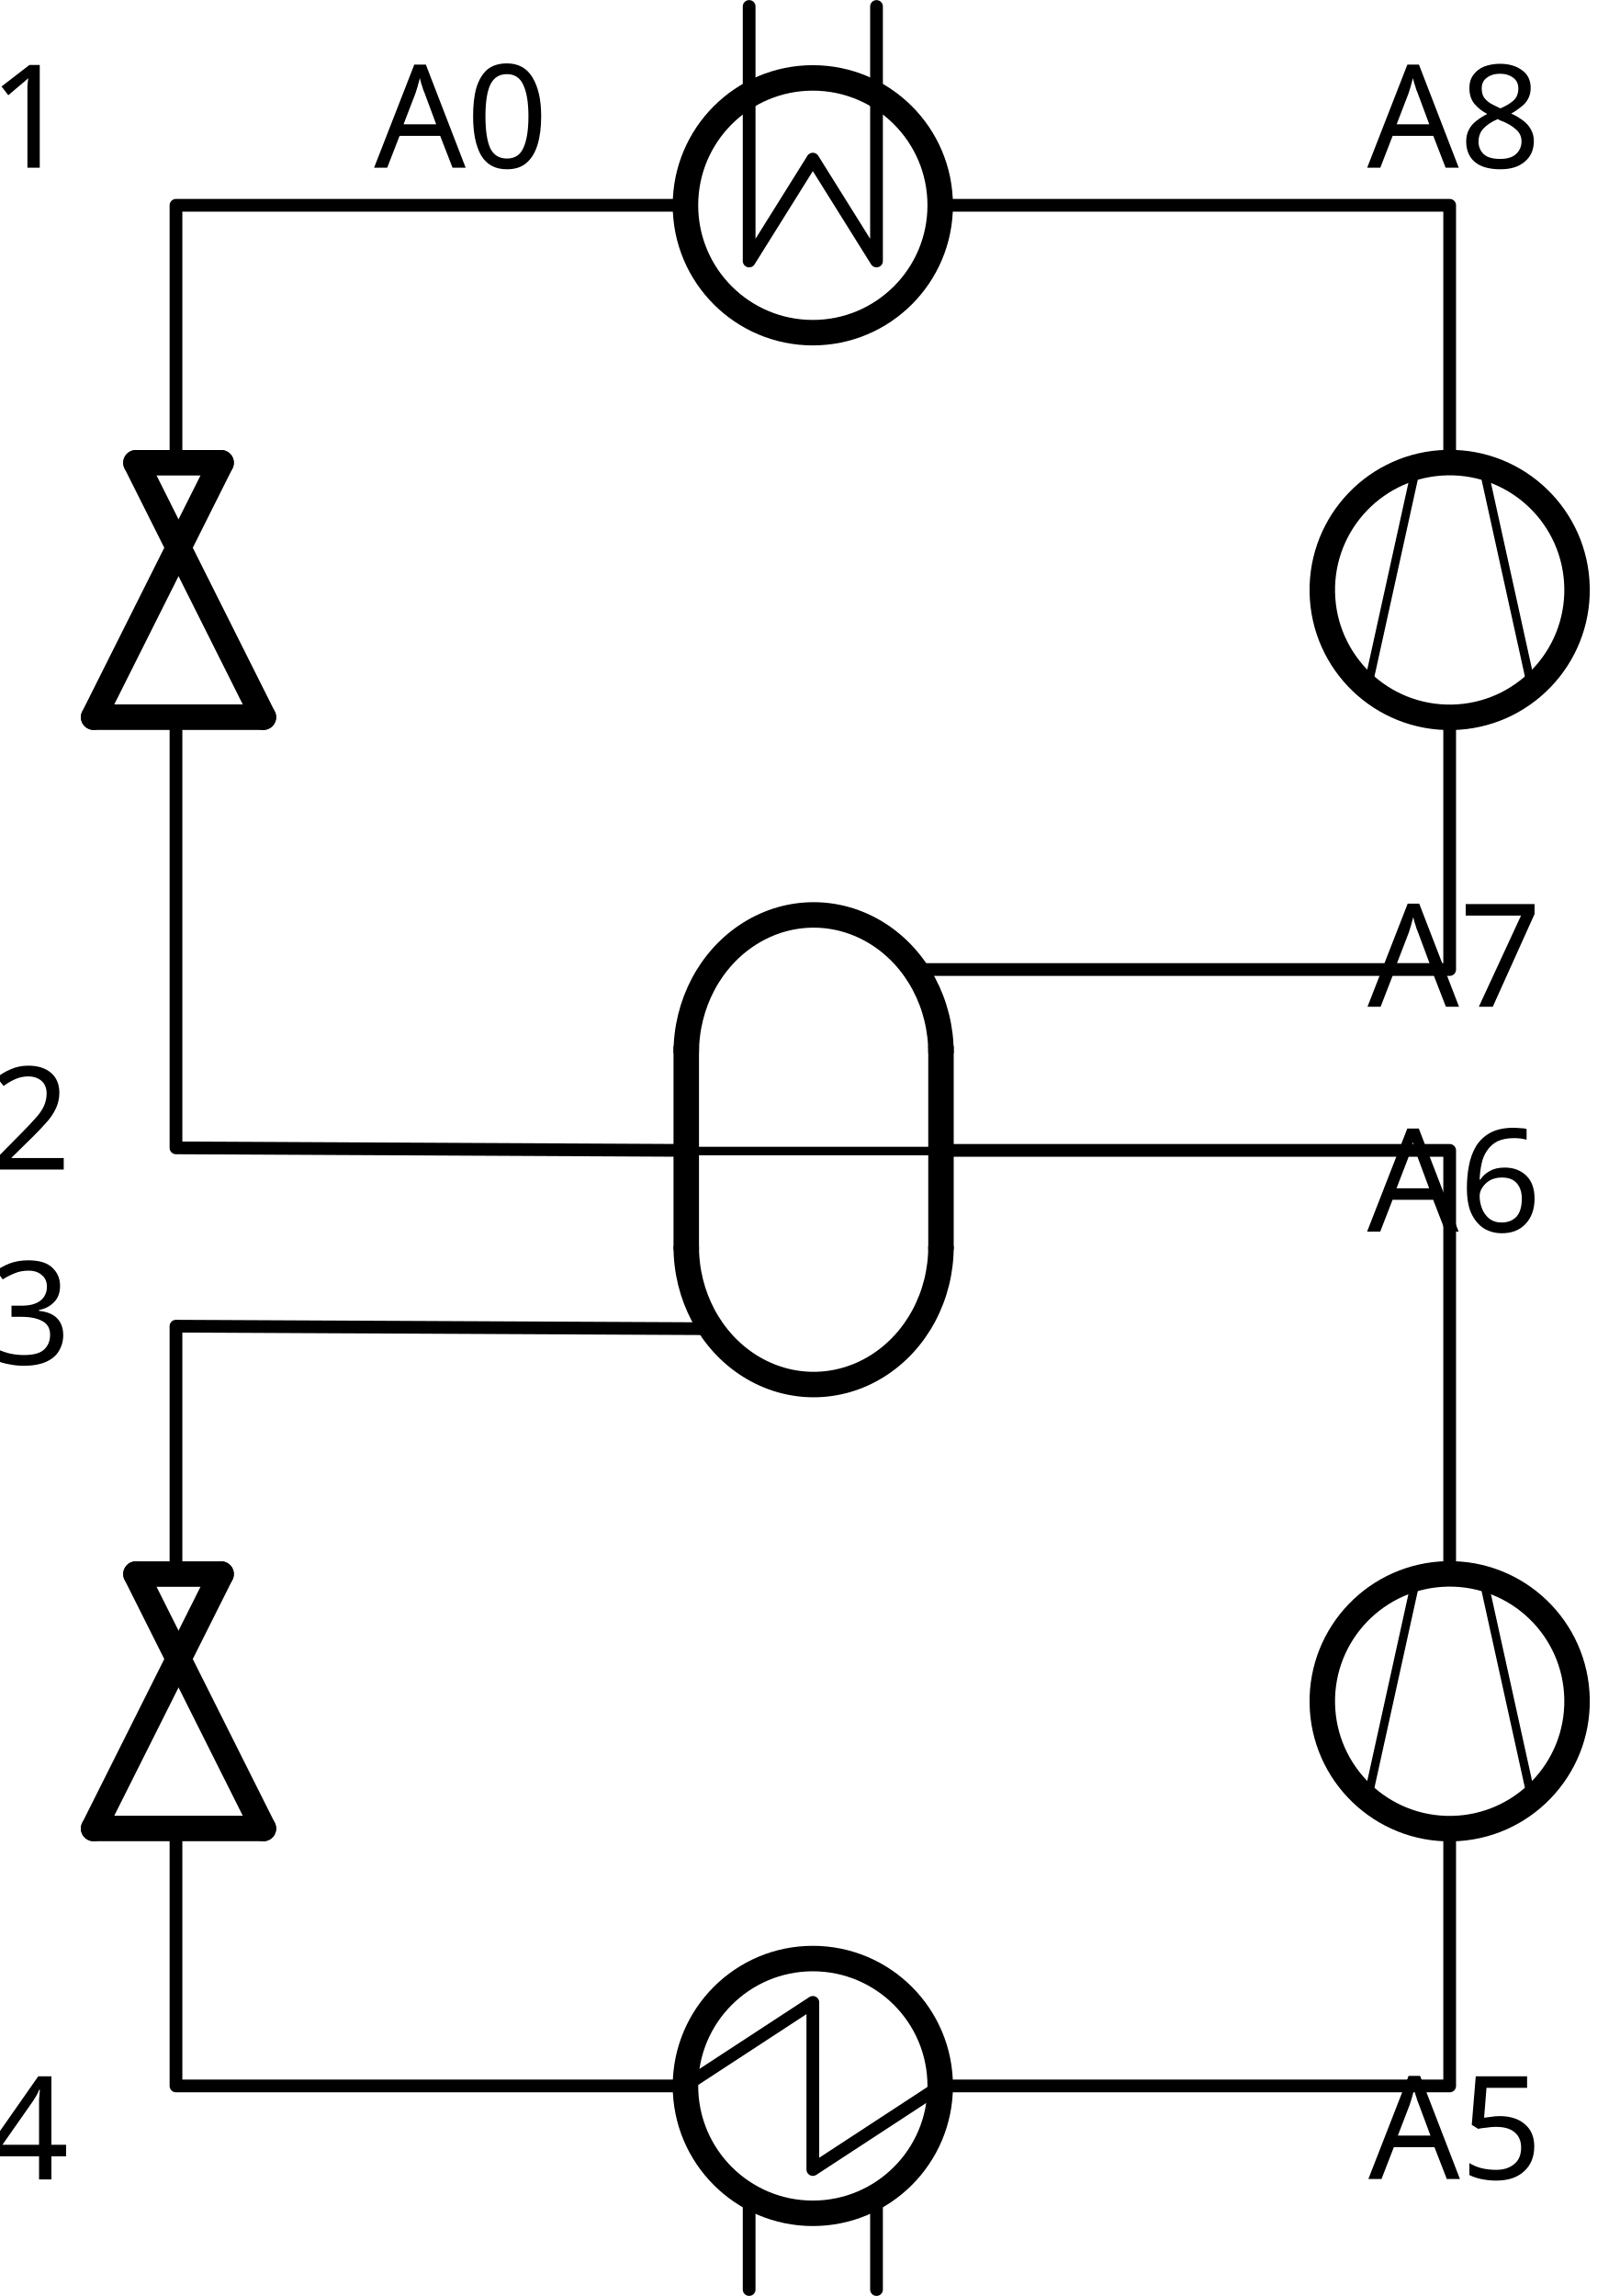
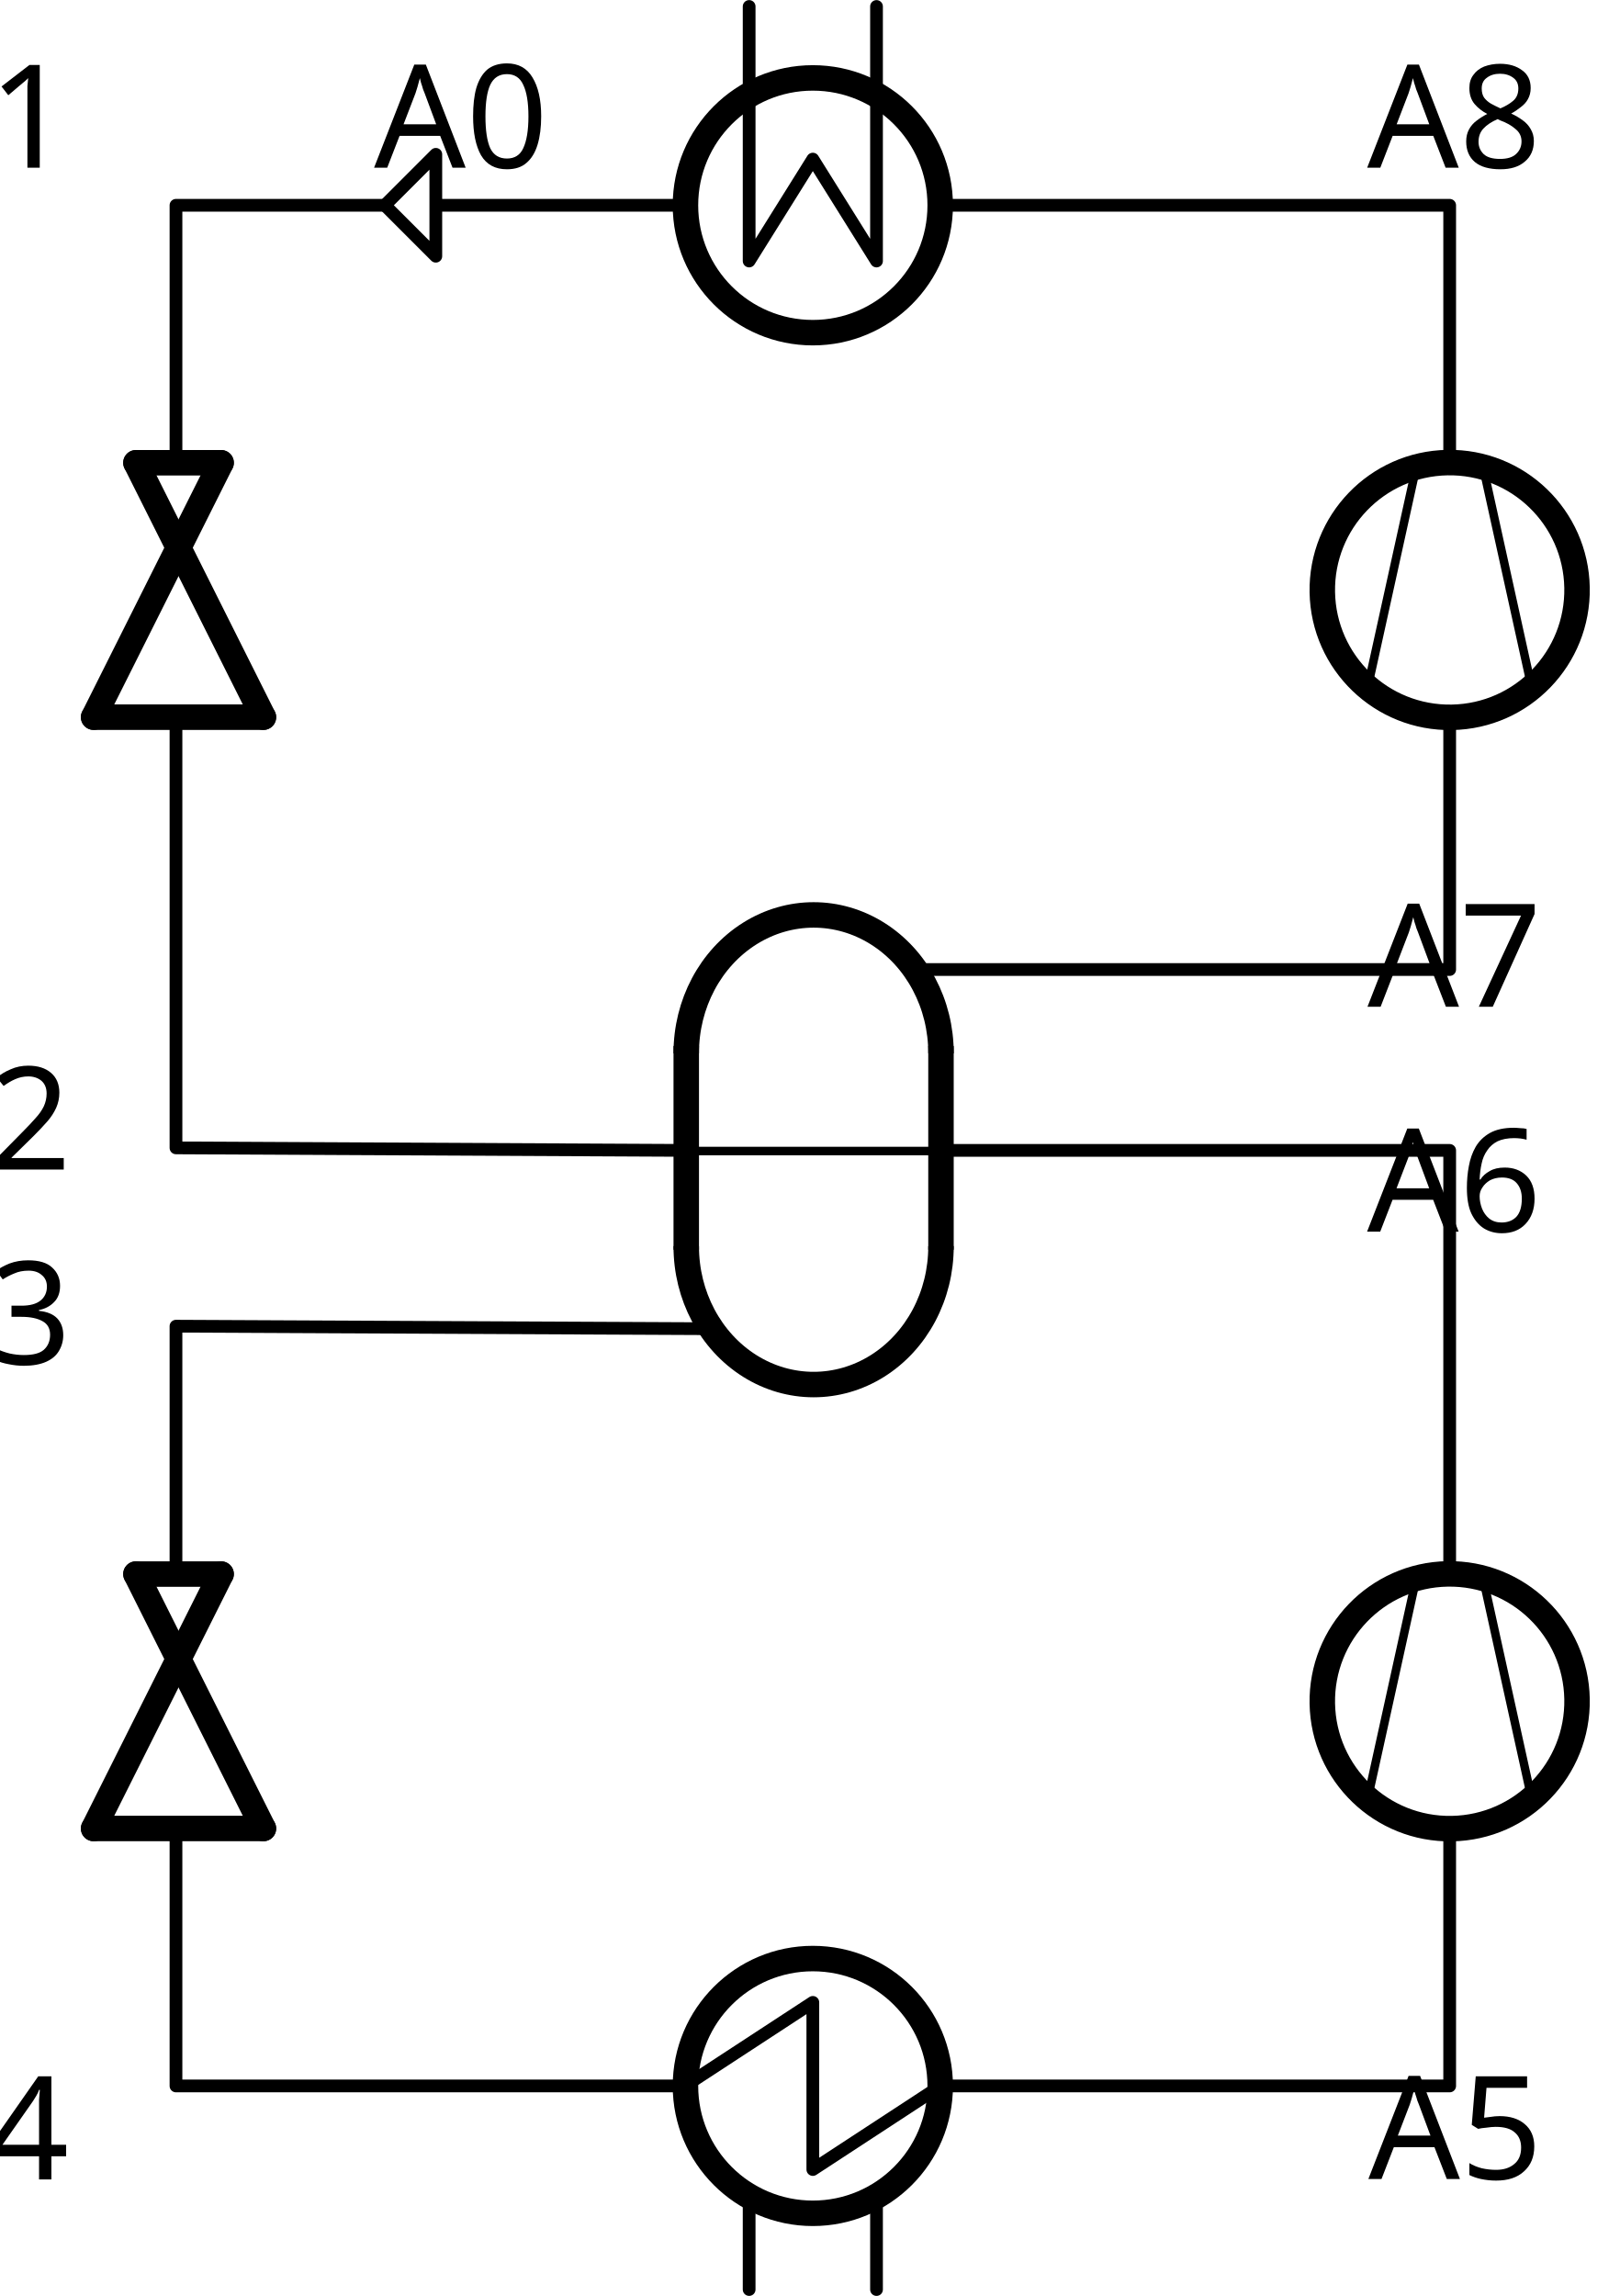
<svg xmlns="http://www.w3.org/2000/svg" width="63.587mm" height="90.128mm" viewBox="0 0 63.587 90.128" version="1.1" id="svg8">
  <defs id="defs2">
    </defs>
  <g id="layer1" transform="translate(3.908137,-195.9414)">
    <g id="g968" transform="matrix(1.000082,0,0,1.000079,-4.568259,-27.30601)" style="stroke-width:1">
      <path style="fill:none;stroke:#000000;stroke-width:1;stroke-linecap:round;stroke-linejoin:round;stroke-miterlimit:4;stroke-dasharray:none;stroke-opacity:1" d="M 9.339,285.014 H 5.996" id="path824" />
      <path style="fill:none;stroke:#000000;stroke-width:1;stroke-linecap:round;stroke-linejoin:round;stroke-miterlimit:4;stroke-dasharray:none;stroke-opacity:1" d="M 5.996,285.014 11,295" id="path826" />
      <path style="fill:none;stroke:#000000;stroke-width:1;stroke-linecap:round;stroke-linejoin:round;stroke-miterlimit:4;stroke-dasharray:none;stroke-opacity:1" d="M 9.339,285.014 4.335,295" id="path828" />
      <path style="fill:none;stroke:#000000;stroke-width:1;stroke-linecap:round;stroke-linejoin:round;stroke-miterlimit:4;stroke-dasharray:none;stroke-opacity:1" d="M 11,295 H 4.335" id="path830" />
    </g>
    <path style="fill:none;stroke:#000000;stroke-width:0.425;stroke-linecap:butt;stroke-linejoin:round;stroke-miterlimit:4;stroke-dasharray:none;stroke-opacity:1" d="m 20,294 c 0,0 -17,0 -17,0 0,0 0,-8.487 0,-8.487" id="path4534" transform="matrix(1.17648,0,0,1.178272,-0.5294403,-68.5883)" />
    <path transform="matrix(0,-1.178271,1.17648,0,-292.8852,281.3584)" style="fill:none;stroke:#000000;stroke-width:0.425;stroke-linecap:butt;stroke-linejoin:round;stroke-miterlimit:4;stroke-dasharray:none;stroke-opacity:1" d="M 11.487,294 C 11.487,294 3,294 3,294 3,294 3,277 3,277" id="path4534-4" />
    <path transform="rotate(180,28,269)" style="fill:none;stroke:#000000;stroke-width:0.5;stroke-linecap:butt;stroke-linejoin:round;stroke-miterlimit:4;stroke-dasharray:none;stroke-opacity:1" d="m 23,296.9 c 0,0 -20,0 -20,0 0,0 0,-16.9 0,-16.9" id="path4534-0" />
    <path transform="matrix(0,1.000025,-1.000001,0,297.0002,241.0006)" style="fill:none;stroke:#000000;stroke-width:0.5;stroke-linecap:butt;stroke-linejoin:round;stroke-miterlimit:4;stroke-dasharray:none;stroke-opacity:1" d="m 16.999,294 c 0,0 -10,10e-6 -10,10e-6 0,0 0.1,-21.1 0.1,-21.1" id="path4534-09" />
    <g id="g1471" transform="rotate(180,17,284.4118)">
      <g transform="translate(-14.00627,14.0162)" id="g1443">
        <circle id="path5185-6-2-17-8" style="fill:none;stroke:#000000;stroke-width:1;stroke-linecap:round;stroke-linejoin:round;stroke-miterlimit:4;stroke-dasharray:none" cx="276.984" cy="-20.006" transform="rotate(90)" r="5" />
        <path id="path2736-7-4-6-1-7-7" style="fill:none;stroke:#000000;stroke-width:0.5;stroke-linecap:round;stroke-linejoin:round;stroke-miterlimit:4;stroke-dasharray:none" d="m 14.989,276.984 5.017,-3.281 v 6.561 l 5.017,-3.28" />
      </g>
      <path transform="matrix(0.9980036,0,0,0.9980036,0.00698734,0.5729289)" id="path1366" d="m 3.5,286.5 c 0,0 0,-3.5 0,-3.5" style="fill:none;stroke:#000000;stroke-width:0.501;stroke-linecap:round;stroke-linejoin:round;stroke-miterlimit:4;stroke-dasharray:none;stroke-opacity:1" />
      <path transform="matrix(0.9980036,0,0,0.9980036,5.007013,0.573481)" id="path1366-7" d="m 3.5,286.5 c 0,0 0,-3.5 0,-3.5" style="fill:none;stroke:#000000;stroke-width:0.501;stroke-linecap:round;stroke-linejoin:round;stroke-miterlimit:4;stroke-dasharray:none;stroke-opacity:1" />
    </g>
    <g transform="matrix(0.9970781,0,0,0.9970781,32.56326,-26.43583)" id="g1037-4" style="stroke-width:1.003">
      <ellipse transform="rotate(88.97039)" cy="-15.282" cx="290.328" id="path4405-2-2-1-6-2-8-11" style="color:#000000;clip-rule:nonzero;display:inline;overflow:visible;visibility:visible;isolation:auto;mix-blend-mode:normal;color-interpolation:sRGB;color-interpolation-filters:linearRGB;solid-color:#000000;solid-opacity:1;fill:none;fill-opacity:0.667;fill-rule:nonzero;stroke:#000000;stroke-width:1.003;stroke-linecap:round;stroke-linejoin:round;stroke-miterlimit:4;stroke-dasharray:none;stroke-dashoffset:0;stroke-opacity:1;color-rendering:auto;image-rendering:auto;shape-rendering:auto;text-rendering:auto;enable-background:accumulate" ry="5.015" rx="5.015" />
      <path id="path4587-8-94-9-1-2-10" d="m 17.205,294.132 1.959,-8.892" style="fill:none;fill-rule:evenodd;stroke:#000000;stroke-width:0.334;stroke-linecap:round;stroke-linejoin:round;stroke-miterlimit:4;stroke-dasharray:none;stroke-opacity:1" />
      <path style="fill:none;fill-rule:evenodd;stroke:#000000;stroke-width:0.334;stroke-linecap:round;stroke-linejoin:round;stroke-miterlimit:4;stroke-dasharray:none;stroke-opacity:1" d="m 23.788,294.132 -1.959,-8.892" id="path4587-8-94-9-1-9-2-4" />
    </g>
    <g id="g1439" transform="translate(7.3,-47.11292)">
      <path transform="matrix(0.9980036,0,0,0.9980036,14.70699,0.8729317)" id="path1366-8" d="m 1.095,287.915 c 0,0 -20.14,-0.1 -20.14,-0.1 0,0 0,-17.034 0,-17.034" style="fill:none;stroke:#000000;stroke-width:0.501;stroke-linecap:butt;stroke-linejoin:round;stroke-miterlimit:4;stroke-dasharray:none;stroke-opacity:1" />
      <path transform="matrix(0.9980036,0,0,0.9980036,19.70701,0.8734917)" id="path1366-7-1" d="m 5.003,280.8 c 0,0 21.042,0 21.042,0 0,0 0,-10.02 0,-10.02" style="fill:none;stroke:#000000;stroke-width:0.501;stroke-linecap:butt;stroke-linejoin:round;stroke-miterlimit:4;stroke-dasharray:none;stroke-opacity:1" />
    </g>
    <g id="g968-8" transform="matrix(1.000082,0,0,1.000079,-4.568259,-70.9296)" style="stroke-width:1">
      <path style="fill:none;stroke:#000000;stroke-width:1;stroke-linecap:round;stroke-linejoin:round;stroke-miterlimit:4;stroke-dasharray:none;stroke-opacity:1" d="M 9.339,285.014 H 5.996" id="path824-2" />
      <path style="fill:none;stroke:#000000;stroke-width:1;stroke-linecap:round;stroke-linejoin:round;stroke-miterlimit:4;stroke-dasharray:none;stroke-opacity:1" d="M 5.996,285.014 11,295" id="path826-5" />
      <path style="fill:none;stroke:#000000;stroke-width:1;stroke-linecap:round;stroke-linejoin:round;stroke-miterlimit:4;stroke-dasharray:none;stroke-opacity:1" d="M 9.339,285.014 4.335,295" id="path828-2" />
      <path style="fill:none;stroke:#000000;stroke-width:1;stroke-linecap:round;stroke-linejoin:round;stroke-miterlimit:4;stroke-dasharray:none;stroke-opacity:1" d="M 11,295 H 4.335" id="path830-4" />
    </g>
    <path transform="rotate(180,28,249)" style="fill:none;stroke:#000000;stroke-width:0.5;stroke-linecap:butt;stroke-linejoin:round;stroke-miterlimit:4;stroke-dasharray:none;stroke-opacity:1" d="m 23,294 c 0,0 -20,0 -20,0 0,0 0,-10 0,-10" id="path4534-0-2" />
-     <path transform="matrix(0,1.000085,-1,0,297.0001,200.9997)" style="fill:none;stroke:#000000;stroke-width:0.5;stroke-linecap:butt;stroke-linejoin:round;stroke-miterlimit:4;stroke-dasharray:none;stroke-opacity:1" d="M 12.999,294 C 12.999,294 3,294 3,294 3,294 3,274 3,274" id="path4534-09-7" />
+     <path transform="matrix(0,1.000085,-1,0,297.0001,200.9997)" style="fill:none;stroke:#000000;stroke-width:0.5;stroke-linecap:butt;stroke-linejoin:round;stroke-miterlimit:4;stroke-dasharray:none;stroke-opacity:1" d="m 12.999,294 c 0,0 -9.999,0 -9.999,0 0,0 0,-8.3 0,-8.3" id="path4534-09-7" />
    <g transform="matrix(0.9970781,0,0,0.9970781,32.56326,-70.05941)" id="g1037-4-5" style="stroke-width:1.003">
      <ellipse transform="rotate(88.97039)" cy="-15.282" cx="290.328" id="path4405-2-2-1-6-2-8-11-4" style="color:#000000;clip-rule:nonzero;display:inline;overflow:visible;visibility:visible;isolation:auto;mix-blend-mode:normal;color-interpolation:sRGB;color-interpolation-filters:linearRGB;solid-color:#000000;solid-opacity:1;fill:none;fill-opacity:0.667;fill-rule:nonzero;stroke:#000000;stroke-width:1.003;stroke-linecap:round;stroke-linejoin:round;stroke-miterlimit:4;stroke-dasharray:none;stroke-dashoffset:0;stroke-opacity:1;color-rendering:auto;image-rendering:auto;shape-rendering:auto;text-rendering:auto;enable-background:accumulate" ry="5.015" rx="5.015" />
      <path id="path4587-8-94-9-1-2-10-7" d="m 17.205,294.132 1.959,-8.892" style="fill:none;fill-rule:evenodd;stroke:#000000;stroke-width:0.334;stroke-linecap:round;stroke-linejoin:round;stroke-miterlimit:4;stroke-dasharray:none;stroke-opacity:1" />
      <path style="fill:none;fill-rule:evenodd;stroke:#000000;stroke-width:0.334;stroke-linecap:round;stroke-linejoin:round;stroke-miterlimit:4;stroke-dasharray:none;stroke-opacity:1" d="m 23.788,294.132 -1.959,-8.892" id="path4587-8-94-9-1-9-2-4-2" />
    </g>
    <g id="g1439-0" transform="translate(7.299999,-87.11295)">
      <circle r="5" transform="rotate(90)" cy="-20.7" cx="291.113" style="fill:none;stroke:#000000;stroke-width:1;stroke-linecap:round;stroke-linejoin:round;stroke-miterlimit:4;stroke-dasharray:none" id="path5185-8-6-5-2-6-7" />
      <path id="path1362-9-4" d="m 3.5,286.5 c 0,0 0,6.5 0,6.5 0,0 2.5,-4 2.5,-4 0,0 2.5,4 2.5,4 0,0 0,-6.5 0,-6.5" style="fill:none;stroke:#000000;stroke-width:0.5;stroke-linecap:round;stroke-linejoin:round;stroke-miterlimit:4;stroke-dasharray:none;stroke-opacity:1" transform="translate(14.7,0.3000017)" />
      <path transform="matrix(0.9980036,0,0,0.9980036,14.70699,0.8729317)" id="path1366-8-1" d="m 3.5,286.5 c 0,0 0,-3.5 0,-3.5" style="fill:none;stroke:#000000;stroke-width:0.501;stroke-linecap:round;stroke-linejoin:round;stroke-miterlimit:4;stroke-dasharray:none;stroke-opacity:1" />
      <path transform="matrix(0.9980036,0,0,0.9980036,19.70701,0.8734917)" id="path1366-7-1-2" d="m 3.5,286.5 c 0,0 0,-3.5 0,-3.5" style="fill:none;stroke:#000000;stroke-width:0.501;stroke-linecap:round;stroke-linejoin:round;stroke-miterlimit:4;stroke-dasharray:none;stroke-opacity:1" />
    </g>
    <g transform="translate(22.53113,-46.20886)" id="g4751">
      <g style="stroke-width:1.154" transform="matrix(0.9473144,0,0,0.9475563,-84.17021,97.49065)" id="g2746-5-1-9-3-29-5-9">
        <g style="stroke-width:1.154" id="g2740-9-3-7-5-3-7-6">
          <path d="m 99.935,204.44 v -8.443" style="fill:none;stroke:#000000;stroke-width:1.055;stroke-linecap:butt;stroke-linejoin:round;stroke-miterlimit:4;stroke-dasharray:none" id="path2720-3-8-4-7-4-2-4" />
        </g>
      </g>
      <g id="g1309" transform="translate(-116.129,48.5986)">
        <path id="path2720-3-8-4-7-3-0-0-7" style="fill:none;stroke:#000000;stroke-width:1;stroke-linecap:butt;stroke-linejoin:round;stroke-miterlimit:4;stroke-dasharray:none" d="m 116.629,242.61 v -8" />
        <path id="path5734-3-9-1-5" style="opacity:1;fill:none;fill-opacity:1;fill-rule:nonzero;stroke:#000000;stroke-width:1;stroke-linecap:butt;stroke-linejoin:round;stroke-miterlimit:4;stroke-dasharray:none;stroke-dashoffset:0;stroke-opacity:1" transform="scale(1,-1)" d="m 126.629,-234.9 a 5,5.419 0 0 1 -2.496,4.705 5,5.419 0 0 1 -5.008,-5e-5 5,5.419 0 0 1 -2.496,-4.705" />
        <path id="path5194-0-3-9-6" style="fill:none;stroke:#000000;stroke-width:0.333;stroke-linecap:round;stroke-linejoin:round;stroke-miterlimit:4;stroke-dasharray:none" d="M 116.298,238.735 H 126.958" />
        <path id="path5734-3-9-1-5-6" style="opacity:1;fill:none;fill-opacity:1;fill-rule:nonzero;stroke:#000000;stroke-width:1;stroke-linecap:butt;stroke-linejoin:round;stroke-miterlimit:4;stroke-dasharray:none;stroke-dashoffset:0;stroke-opacity:1" transform="scale(-1,1)" d="m -116.629,242.468 a 5,5.419 0 0 1 -2.496,4.705 5,5.419 0 0 1 -5.008,-6e-5 5,5.419 0 0 1 -2.496,-4.705" />
      </g>
    </g>
    <text xml:space="preserve" style="font-style:normal;font-variant:normal;font-weight:normal;font-stretch:normal;font-size:5.644px;line-height:1.25;font-family:Carlito;-inkscape-font-specification:'Carlito, Normal';font-variant-ligatures:normal;font-variant-caps:normal;font-variant-numeric:normal;font-feature-settings:normal;text-align:center;letter-spacing:0px;word-spacing:0px;writing-mode:lr-tb;text-anchor:middle;fill:#000000;fill-opacity:1;stroke:none;stroke-width:0.265" x="17.864" y="202.52" id="text868">
      <tspan id="tspan866" x="17.864" y="202.52" style="font-style:normal;font-variant:normal;font-weight:normal;font-stretch:normal;font-size:5.644px;font-family:Carlito;-inkscape-font-specification:'Carlito, Normal';font-variant-ligatures:normal;font-variant-caps:normal;font-variant-numeric:normal;font-feature-settings:normal;text-align:center;writing-mode:lr-tb;text-anchor:middle;stroke-width:0.265">A0</tspan>
    </text>
    <text xml:space="preserve" style="font-style:normal;font-variant:normal;font-weight:normal;font-stretch:normal;font-size:5.644px;line-height:1.25;font-family:Carlito;-inkscape-font-specification:'Carlito, Normal';font-variant-ligatures:normal;font-variant-caps:normal;font-variant-numeric:normal;font-feature-settings:normal;text-align:center;letter-spacing:0px;word-spacing:0px;writing-mode:lr-tb;text-anchor:middle;fill:#000000;fill-opacity:1;stroke:none;stroke-width:0.265" x="-0.868" y="202.524" id="text868-5">
      <tspan id="tspan866-4" x="-0.868" y="202.524" style="font-style:normal;font-variant:normal;font-weight:normal;font-stretch:normal;font-size:5.644px;font-family:Carlito;-inkscape-font-specification:'Carlito, Normal';font-variant-ligatures:normal;font-variant-caps:normal;font-variant-numeric:normal;font-feature-settings:normal;text-align:center;writing-mode:lr-tb;text-anchor:middle;stroke-width:0.265">A1</tspan>
    </text>
    <text xml:space="preserve" style="font-style:normal;font-variant:normal;font-weight:normal;font-stretch:normal;font-size:5.644px;line-height:1.25;font-family:Carlito;-inkscape-font-specification:'Carlito, Normal';font-variant-ligatures:normal;font-variant-caps:normal;font-variant-numeric:normal;font-feature-settings:normal;text-align:center;letter-spacing:0px;word-spacing:0px;writing-mode:lr-tb;text-anchor:middle;fill:#000000;fill-opacity:1;stroke:none;stroke-width:0.265" x="-0.864" y="241.849" id="text868-1">
      <tspan id="tspan866-41" x="-0.864" y="241.849" style="font-style:normal;font-variant:normal;font-weight:normal;font-stretch:normal;font-size:5.644px;font-family:Carlito;-inkscape-font-specification:'Carlito, Normal';font-variant-ligatures:normal;font-variant-caps:normal;font-variant-numeric:normal;font-feature-settings:normal;text-align:center;writing-mode:lr-tb;text-anchor:middle;stroke-width:0.265">A2</tspan>
    </text>
    <text xml:space="preserve" style="font-style:normal;font-variant:normal;font-weight:normal;font-stretch:normal;font-size:5.644px;line-height:1.25;font-family:Carlito;-inkscape-font-specification:'Carlito, Normal';font-variant-ligatures:normal;font-variant-caps:normal;font-variant-numeric:normal;font-feature-settings:normal;text-align:center;letter-spacing:0px;word-spacing:0px;writing-mode:lr-tb;text-anchor:middle;fill:#000000;fill-opacity:1;stroke:none;stroke-width:0.265" x="-0.85" y="249.494" id="text868-4">
      <tspan id="tspan866-7" x="-0.85" y="249.494" style="font-style:normal;font-variant:normal;font-weight:normal;font-stretch:normal;font-size:5.644px;font-family:Carlito;-inkscape-font-specification:'Carlito, Normal';font-variant-ligatures:normal;font-variant-caps:normal;font-variant-numeric:normal;font-feature-settings:normal;text-align:center;writing-mode:lr-tb;text-anchor:middle;stroke-width:0.265">A3</tspan>
    </text>
    <text xml:space="preserve" style="font-style:normal;font-variant:normal;font-weight:normal;font-stretch:normal;font-size:5.644px;line-height:1.25;font-family:Carlito;-inkscape-font-specification:'Carlito, Normal';font-variant-ligatures:normal;font-variant-caps:normal;font-variant-numeric:normal;font-feature-settings:normal;text-align:center;letter-spacing:0px;word-spacing:0px;writing-mode:lr-tb;text-anchor:middle;fill:#000000;fill-opacity:1;stroke:none;stroke-width:0.265" x="-0.94" y="281.494" id="text868-47">
      <tspan id="tspan866-8" x="-0.94" y="281.494" style="font-style:normal;font-variant:normal;font-weight:normal;font-stretch:normal;font-size:5.644px;font-family:Carlito;-inkscape-font-specification:'Carlito, Normal';font-variant-ligatures:normal;font-variant-caps:normal;font-variant-numeric:normal;font-feature-settings:normal;text-align:center;writing-mode:lr-tb;text-anchor:middle;stroke-width:0.265">A4</tspan>
    </text>
    <text xml:space="preserve" style="font-style:normal;font-variant:normal;font-weight:normal;font-stretch:normal;font-size:5.644px;line-height:1.25;font-family:Carlito;-inkscape-font-specification:'Carlito, Normal';font-variant-ligatures:normal;font-variant-caps:normal;font-variant-numeric:normal;font-feature-settings:normal;text-align:center;letter-spacing:0px;word-spacing:0px;writing-mode:lr-tb;text-anchor:middle;fill:#000000;fill-opacity:1;stroke:none;stroke-width:0.265" x="56.896" y="281.476" id="text868-9">
      <tspan id="tspan866-6" x="56.896" y="281.476" style="font-style:normal;font-variant:normal;font-weight:normal;font-stretch:normal;font-size:5.644px;font-family:Carlito;-inkscape-font-specification:'Carlito, Normal';font-variant-ligatures:normal;font-variant-caps:normal;font-variant-numeric:normal;font-feature-settings:normal;text-align:center;writing-mode:lr-tb;text-anchor:middle;stroke-width:0.265">A5</tspan>
    </text>
    <text xml:space="preserve" style="font-style:normal;font-variant:normal;font-weight:normal;font-stretch:normal;font-size:5.644px;line-height:1.25;font-family:Carlito;-inkscape-font-specification:'Carlito, Normal';font-variant-ligatures:normal;font-variant-caps:normal;font-variant-numeric:normal;font-feature-settings:normal;text-align:center;letter-spacing:0px;word-spacing:0px;writing-mode:lr-tb;text-anchor:middle;fill:#000000;fill-opacity:1;stroke:none;stroke-width:0.265" x="56.843" y="244.291" id="text868-7">
      <tspan id="tspan866-46" x="56.843" y="244.291" style="font-style:normal;font-variant:normal;font-weight:normal;font-stretch:normal;font-size:5.644px;font-family:Carlito;-inkscape-font-specification:'Carlito, Normal';font-variant-ligatures:normal;font-variant-caps:normal;font-variant-numeric:normal;font-feature-settings:normal;text-align:center;writing-mode:lr-tb;text-anchor:middle;stroke-width:0.265">A6</tspan>
    </text>
    <text xml:space="preserve" style="font-style:normal;font-variant:normal;font-weight:normal;font-stretch:normal;font-size:5.644px;line-height:1.25;font-family:Carlito;-inkscape-font-specification:'Carlito, Normal';font-variant-ligatures:normal;font-variant-caps:normal;font-variant-numeric:normal;font-feature-settings:normal;text-align:center;letter-spacing:0px;word-spacing:0px;writing-mode:lr-tb;text-anchor:middle;fill:#000000;fill-opacity:1;stroke:none;stroke-width:0.265" x="56.862" y="235.459" id="text868-46">
      <tspan id="tspan866-0" x="56.862" y="235.459" style="font-style:normal;font-variant:normal;font-weight:normal;font-stretch:normal;font-size:5.644px;font-family:Carlito;-inkscape-font-specification:'Carlito, Normal';font-variant-ligatures:normal;font-variant-caps:normal;font-variant-numeric:normal;font-feature-settings:normal;text-align:center;writing-mode:lr-tb;text-anchor:middle;stroke-width:0.265">A7</tspan>
    </text>
    <text xml:space="preserve" style="font-style:normal;font-variant:normal;font-weight:normal;font-stretch:normal;font-size:5.644px;line-height:1.25;font-family:Carlito;-inkscape-font-specification:'Carlito, Normal';font-variant-ligatures:normal;font-variant-caps:normal;font-variant-numeric:normal;font-feature-settings:normal;text-align:center;letter-spacing:0px;word-spacing:0px;writing-mode:lr-tb;text-anchor:middle;fill:#000000;fill-opacity:1;stroke:none;stroke-width:0.265" x="56.847" y="202.52" id="text868-3">
      <tspan id="tspan866-3" x="56.847" y="202.52" style="font-style:normal;font-variant:normal;font-weight:normal;font-stretch:normal;font-size:5.644px;font-family:Carlito;-inkscape-font-specification:'Carlito, Normal';font-variant-ligatures:normal;font-variant-caps:normal;font-variant-numeric:normal;font-feature-settings:normal;text-align:center;writing-mode:lr-tb;text-anchor:middle;stroke-width:0.265">A8</tspan>
    </text>
+     <path style="fill:none;fill-opacity:1;fill-rule:evenodd;stroke:#000000;stroke-width:0.5;stroke-linecap:round;stroke-linejoin:round;stroke-miterlimit:4;stroke-dasharray:none;stroke-opacity:1" d="m 13.2,205.999 -2,-2 2,-2 z" id="path4652-12-9-60-5-4-2-9" />
+     <path transform="matrix(0,1.000025,-1.000001,0,307.2002,200.9993)" style="fill:none;stroke:#000000;stroke-width:0.5;stroke-linecap:butt;stroke-linejoin:round;stroke-miterlimit:4;stroke-dasharray:none;stroke-opacity:1" d="m 3.001,294 c 0,0 0,-9.9 0,-9.9" id="path4534-09-3" />
  </g>
</svg>
